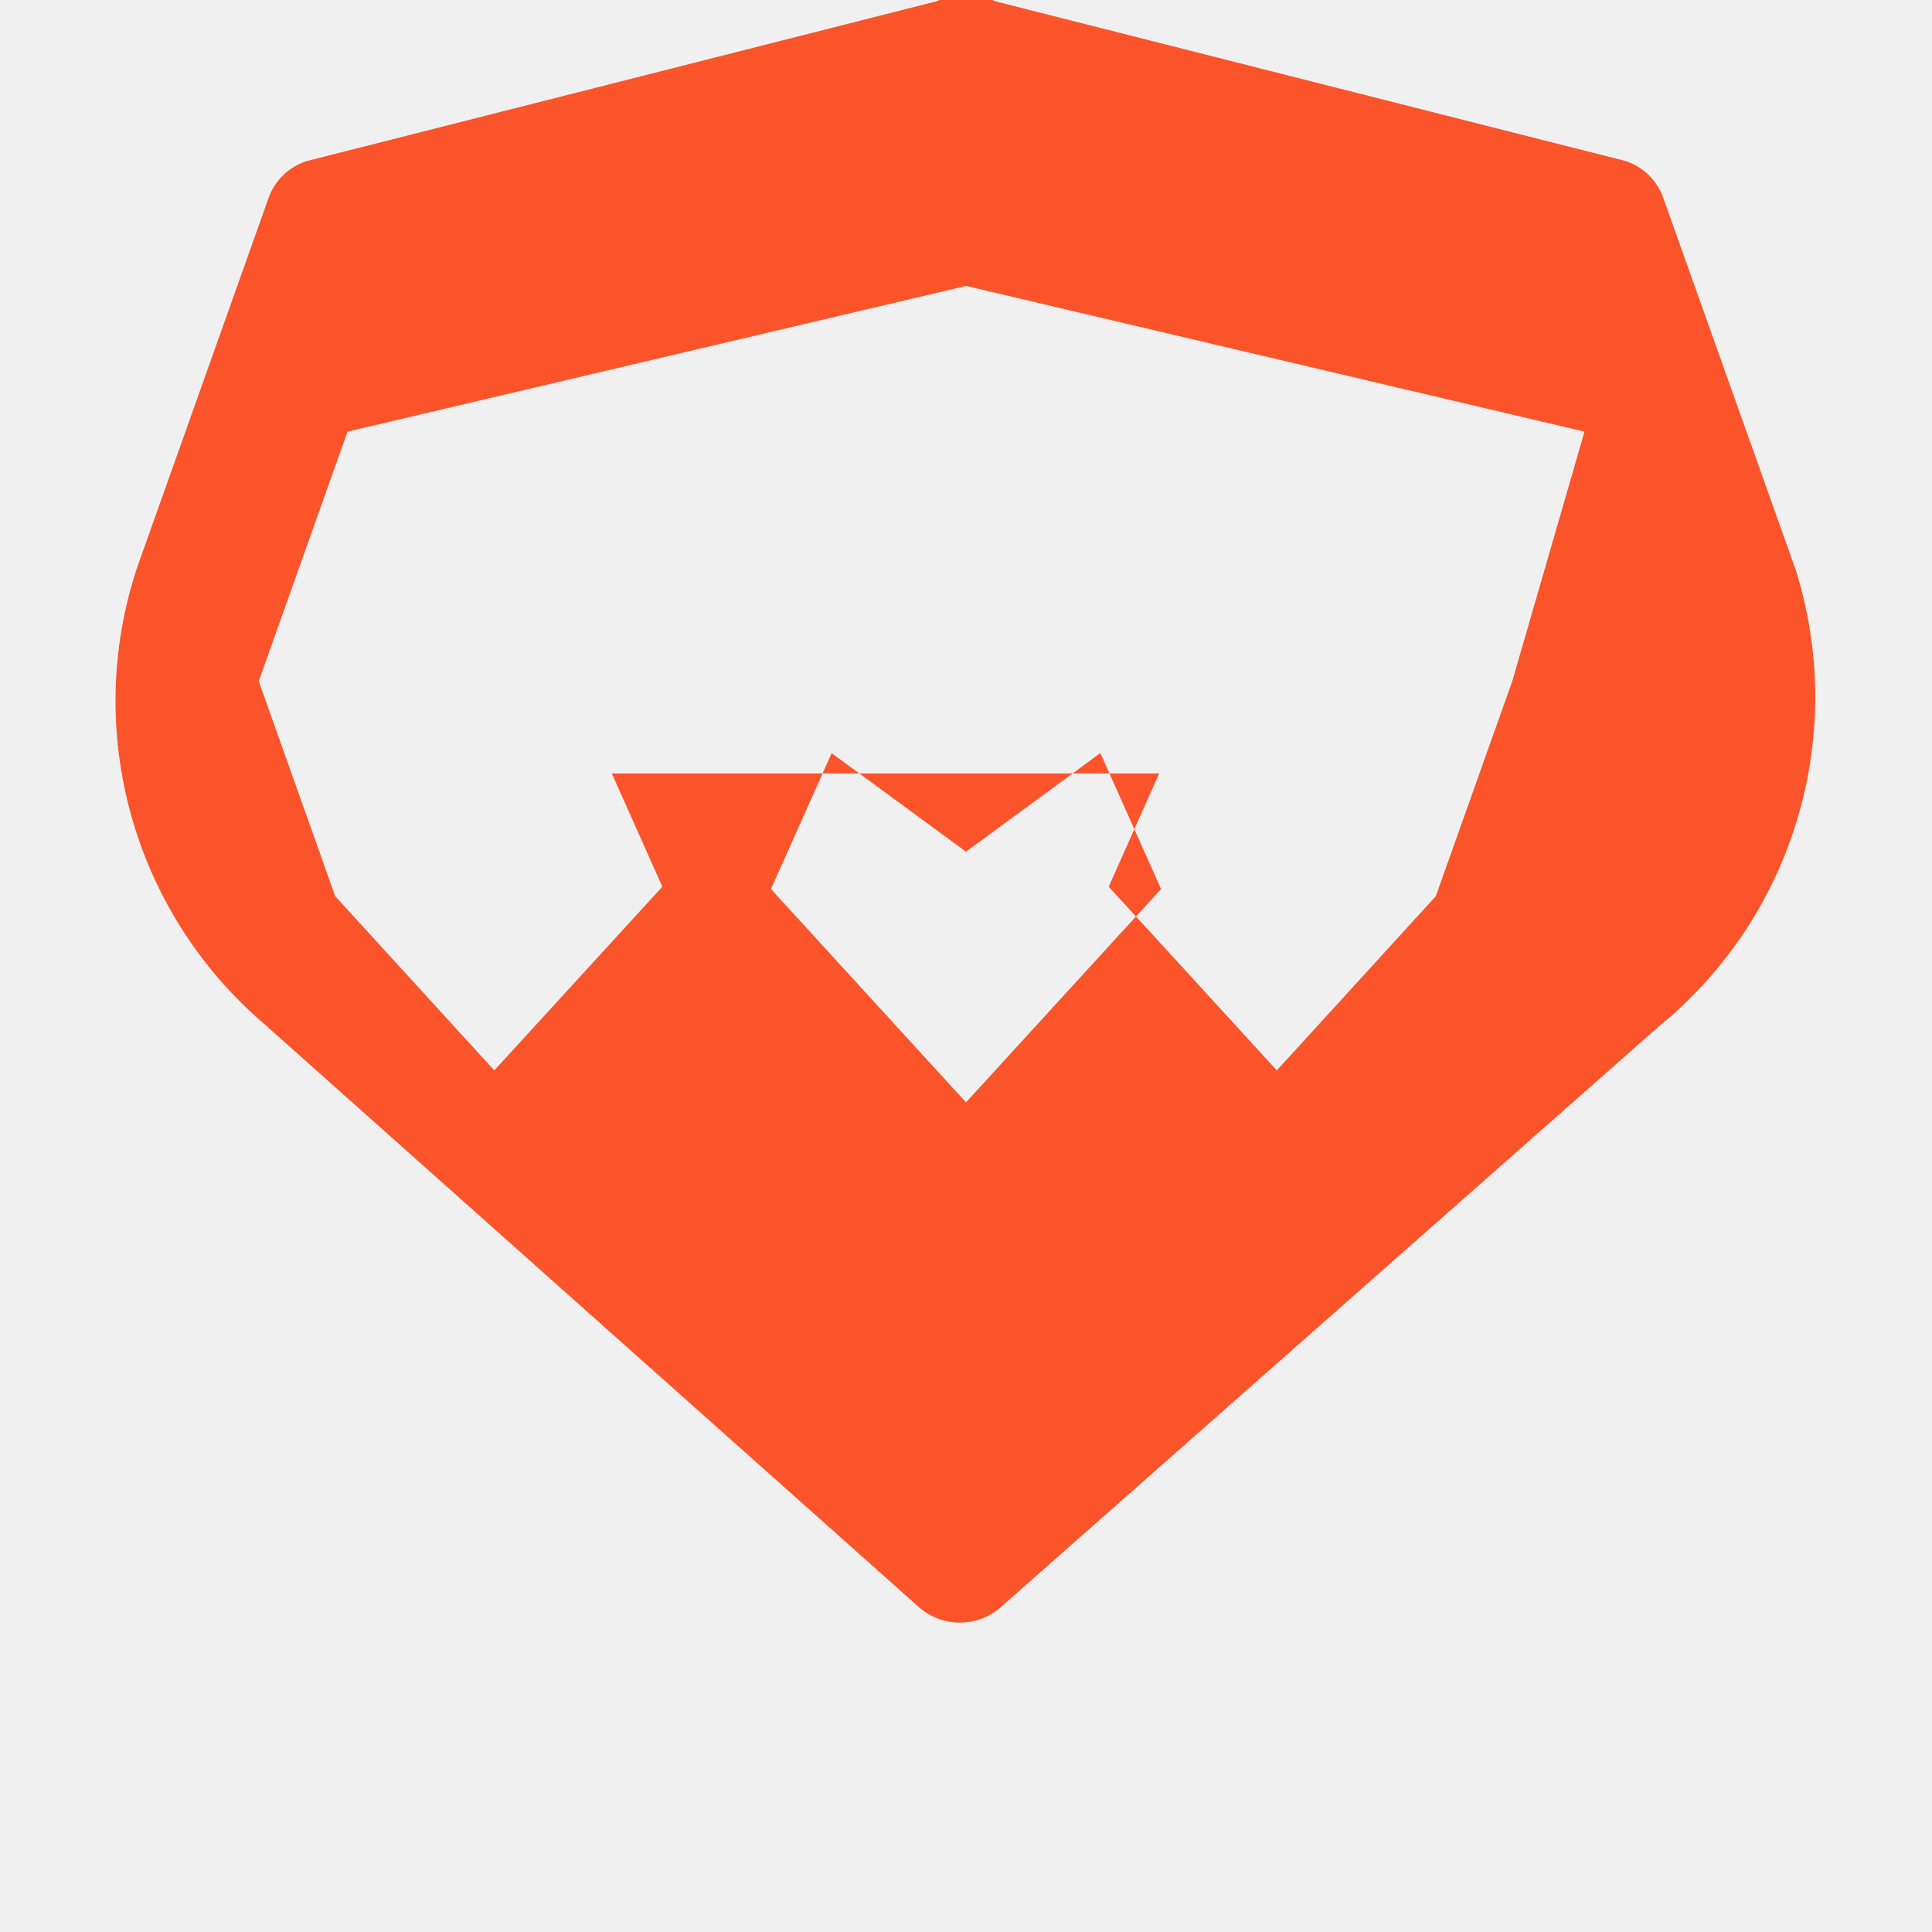
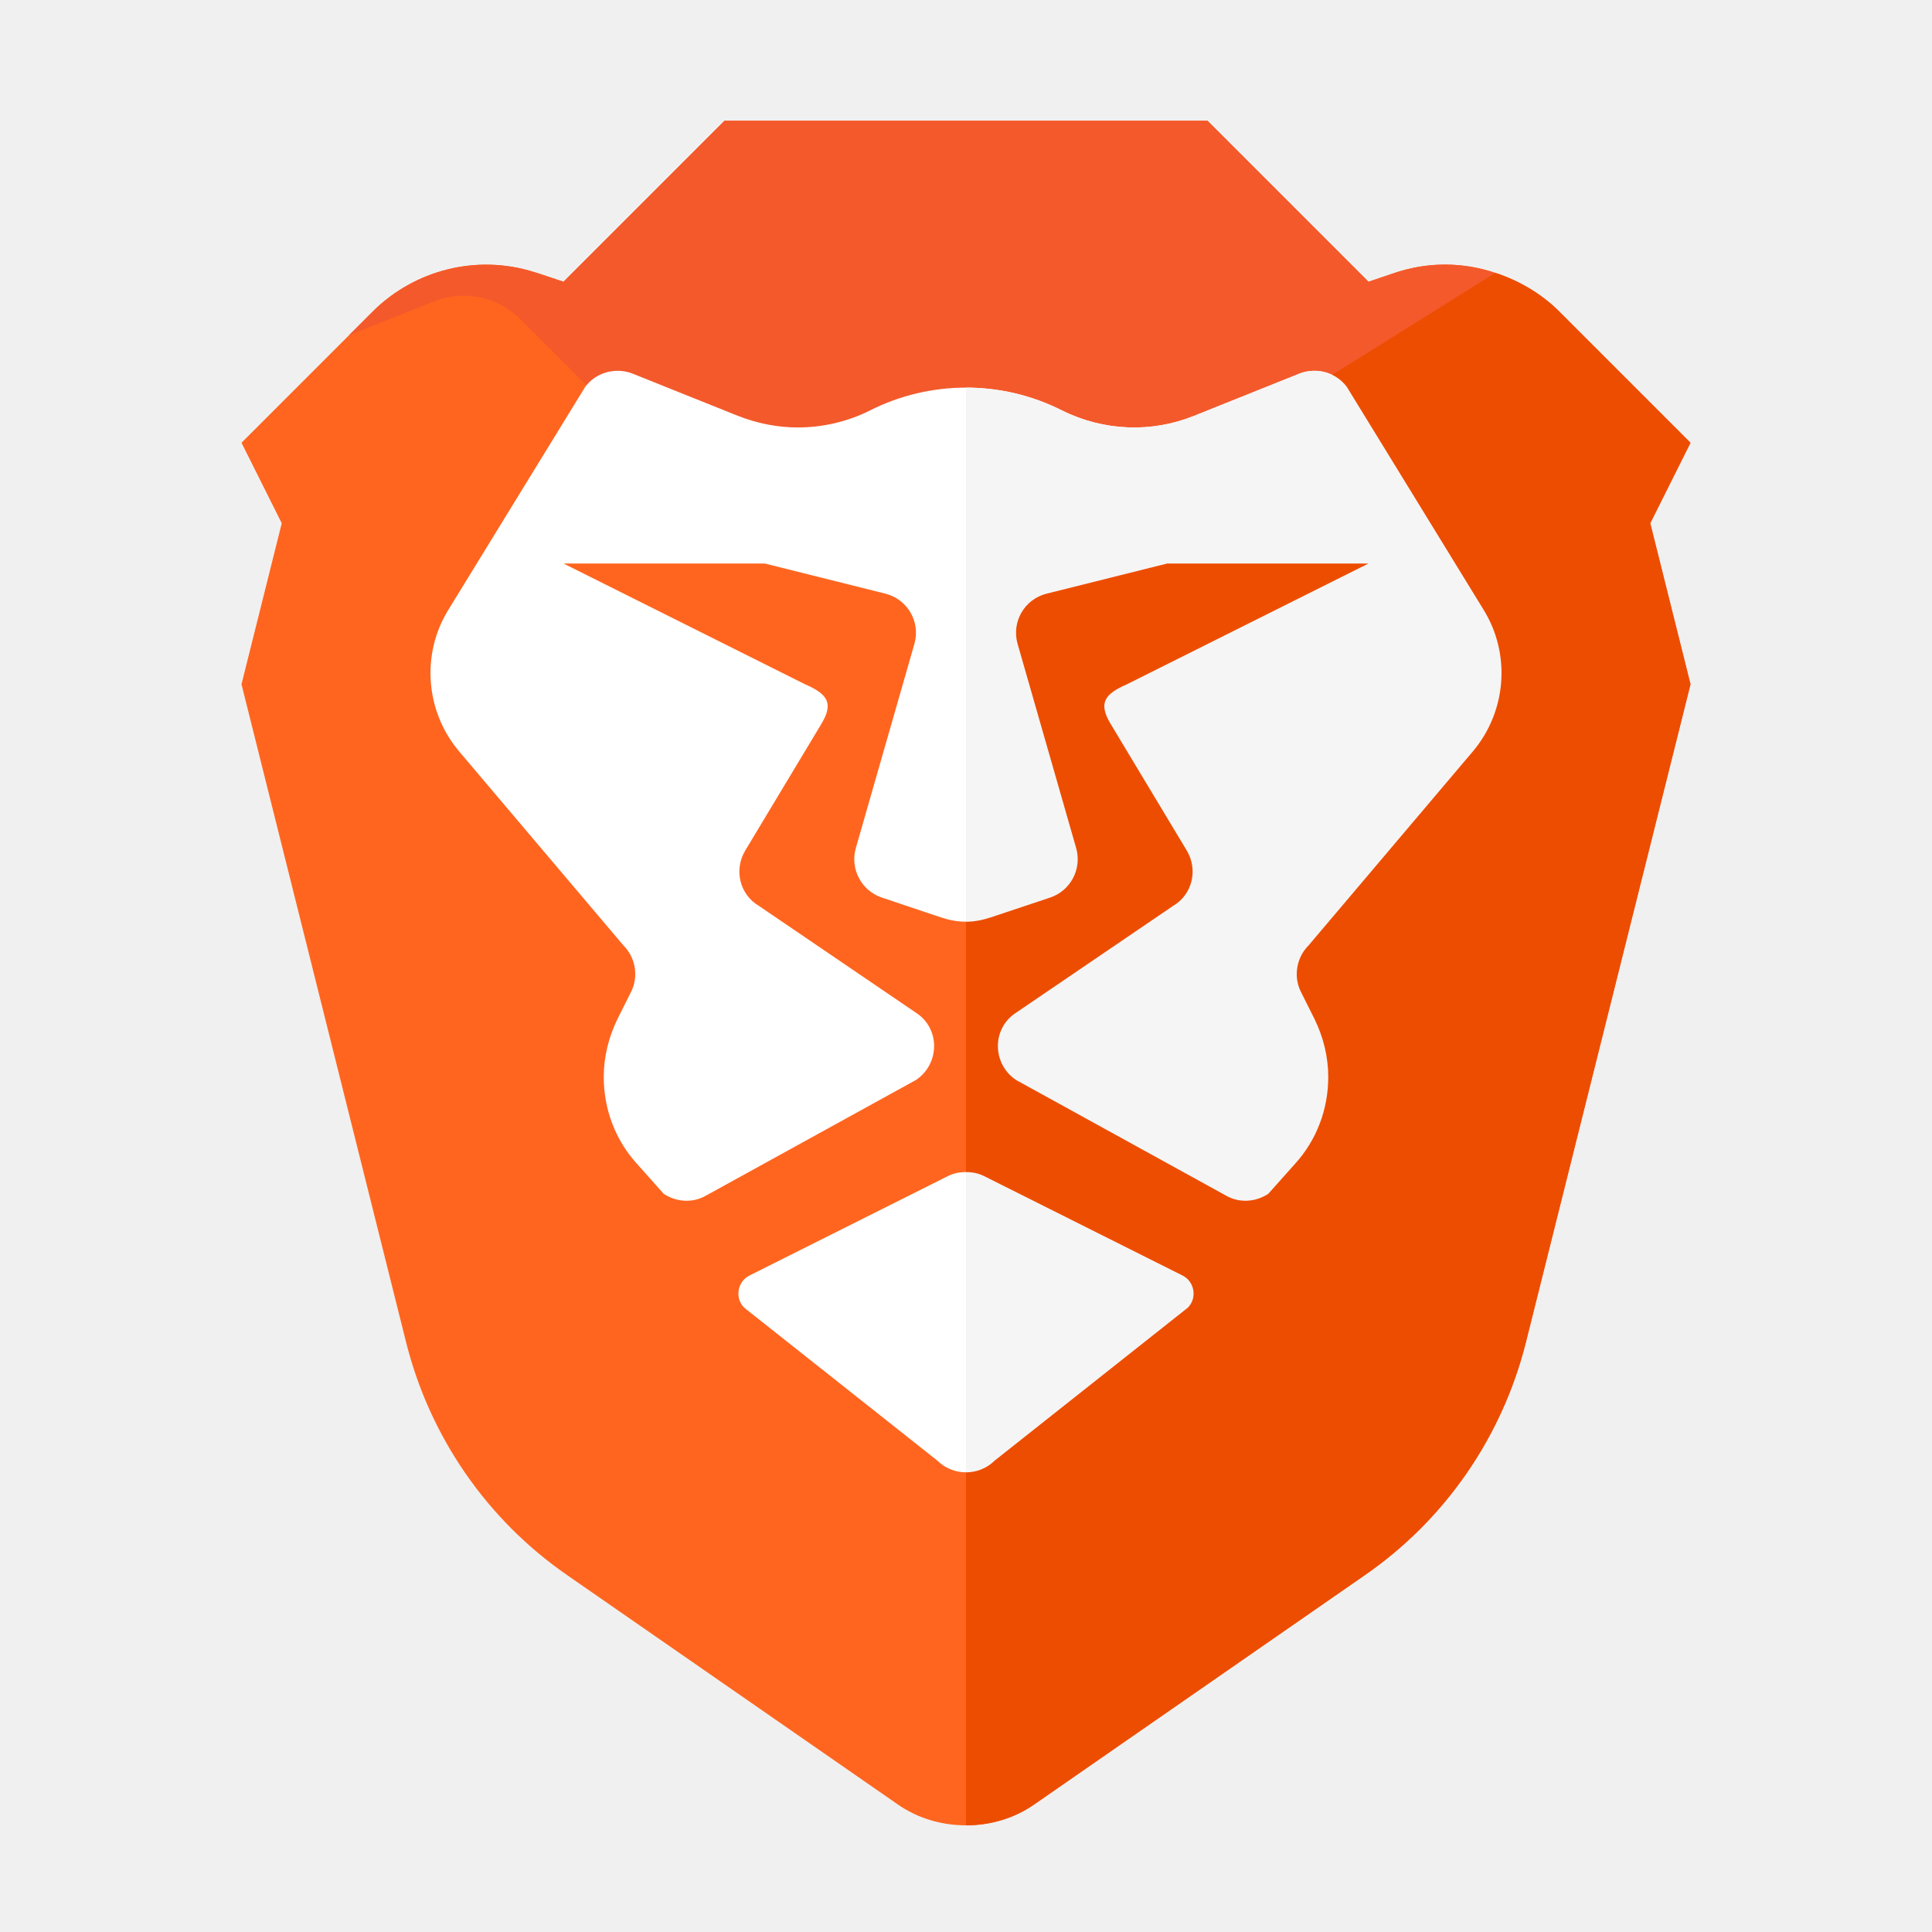
- <svg xmlns="http://www.w3.org/2000/svg" viewBox="0 0 24 24" width="24" height="24">
-   <path fill="#FB542B" d="M22.3 7.059l-1.638-4.6a.74.74 0 0 0-.473-.46L12.36.015a.794.794 0 0 0-.722 0L3.81 2.001a.74.74 0 0 0-.474.459L1.7 7.059a5.278 5.278 0 0 0 1.573 5.653l8.137 7.248a.768.768 0 0 0 1.027 0l8.17-7.21a5.279 5.279 0 0 0 1.694-5.691zM12 13.694l-2.423-2.65.754-1.688L12 10.58l1.669-1.225.754 1.689zm6.786-5.232l-.95 2.671-1.975 2.164-2.088-2.282.626-1.407H7.6l.628 1.407-2.088 2.282-1.976-2.164-.95-2.671 1.103-3.1 7.684-1.81 7.682 1.81z" />
+ <svg xmlns="http://www.w3.org/2000/svg" viewBox="0 0 48 48" width="96px" height="96px">
+   <path fill="#ff651f" d="M41,13l1,4l-4.09,16.35c-0.59,2.35-2.01,4.41-4.01,5.79l-8.19,5.68c-0.51,0.36-1.11,0.53-1.71,0.53 c-0.6,0-1.2-0.17-1.71-0.53l-8.19-5.68c-2-1.38-3.42-3.44-4.01-5.79L6,17l1-4l-1-2l3.25-3.25c1.05-1.05,2.6-1.44,4.02-0.99 c0.04,0.01,0.07,0.02,0.1,0.03L14,7l4-4h12l4,4l0.65-0.22c0.83-0.28,1.7-0.27,2.5,0c0.58,0.19,1.13,0.51,1.58,0.95 c0.01,0.01,0.01,0.01,0.02,0.02L42,11L41,13z" />
+   <path fill="#f4592b" d="M38.73,7.73L33,11l-9,2l-9-3l-2.07-2.07c-0.56-0.56-1.41-0.74-2.15-0.44L8.67,8.33l0.58-0.58 c1.05-1.05,2.6-1.44,4.02-0.99c0.04,0.01,0.07,0.02,0.1,0.03L14,7l4-4h12l4,4l0.65-0.22c0.83-0.28,1.7-0.27,2.5,0 C37.73,6.97,38.28,7.29,38.73,7.73z" />
+   <path fill="#fff" d="M32.51,23.49c-0.3,0.3-0.38,0.77-0.19,1.15l0.34,0.68c0.22,0.45,0.34,0.94,0.34,1.44 c0,0.8-0.29,1.57-0.83,2.16l-0.66,0.74c-0.32,0.21-0.72,0.23-1.04,0.05l-5.23-2.88c-0.59-0.4-0.6-1.27-0.01-1.66l3.91-2.66 c0.48-0.28,0.63-0.89,0.35-1.37l-1.9-3.16C27.28,17.46,27.45,17.24,28,17l6-3h-5l-3,0.75c-0.55,0.14-0.87,0.7-0.72,1.24l1.46,5.09 c0.14,0.51-0.14,1.05-0.65,1.22l-1.47,0.49c-0.21,0.07-0.41,0.11-0.62,0.11c-0.21,0-0.42-0.04-0.63-0.11l-1.46-0.49 c-0.51-0.17-0.79-0.71-0.65-1.22l1.46-5.09c0.15-0.54-0.17-1.1-0.72-1.24L19,14h-5l6,3c0.55,0.24,0.72,0.46,0.41,0.98l-1.9,3.16 c-0.28,0.48-0.13,1.09,0.35,1.37l3.91,2.66c0.59,0.39,0.58,1.26-0.01,1.66l-5.23,2.88c-0.32,0.18-0.72,0.16-1.04-0.05l-0.66-0.74 C15.29,28.33,15,27.56,15,26.76c0-0.5,0.12-0.99,0.34-1.44l0.34-0.68c0.19-0.38,0.11-0.85-0.19-1.15l-4.09-4.83 c-0.83-0.99-0.94-2.41-0.26-3.51l3.4-5.54c0.27-0.36,0.75-0.49,1.17-0.33l2.62,1.05c0.48,0.19,0.99,0.29,1.49,0.29 c0.61,0,1.23-0.14,1.79-0.42c0.75-0.38,1.57-0.57,2.39-0.57s1.64,0.19,2.39,0.57c1.03,0.51,2.22,0.56,3.28,0.13l2.62-1.05 c0.42-0.16,0.9-0.03,1.17,0.33l3.4,5.54c0.68,1.1,0.57,2.52-0.26,3.51L32.51,23.49z" />
+   <path fill="#fff" d="M29.51,32.49l-4.8,3.8c-0.19,0.19-0.45,0.29-0.71,0.29s-0.52-0.1-0.71-0.29l-4.8-3.8 c-0.24-0.24-0.17-0.65,0.13-0.8l4.93-2.47c0.14-0.07,0.29-0.1,0.45-0.1s0.31,0.03,0.45,0.1l4.93,2.47 C29.68,31.84,29.75,32.25,29.51,32.49z" />
+   <path fill="#ed4d01" d="M41,13l1,4l-4.09,16.35c-0.59,2.35-2.01,4.41-4.01,5.79l-8.19,5.68c-0.51,0.36-1.11,0.53-1.71,0.53 V10.36L25,12h7v-2l5.15-3.22c0.59,0.19,1.15,0.52,1.6,0.97L42,11L41,13z" />
+   <path fill="#f5f5f5" d="M32.51,23.49c-0.3,0.3-0.38,0.77-0.19,1.15l0.34,0.68c0.22,0.45,0.34,0.94,0.34,1.44 c0,0.8-0.29,1.57-0.83,2.16l-0.66,0.74c-0.32,0.21-0.72,0.23-1.04,0.05l-5.23-2.88c-0.59-0.4-0.6-1.27-0.01-1.66l3.91-2.66 c0.48-0.28,0.63-0.89,0.35-1.37l-1.9-3.16C27.28,17.46,27.45,17.24,28,17l6-3h-5l-3,0.75c-0.55,0.14-0.87,0.7-0.72,1.24l1.46,5.09 c0.14,0.51-0.14,1.05-0.65,1.22l-1.47,0.49c-0.21,0.07-0.41,0.11-0.62,0.11V9.63c0.82,0,1.64,0.19,2.39,0.57 c1.03,0.51,2.22,0.56,3.28,0.13l2.62-1.05c0.42-0.16,0.9-0.03,1.17,0.33l3.4,5.54c0.68,1.1,0.57,2.52-0.26,3.51L32.51,23.49z" />
+   <path fill="#f5f5f5" d="M29.51,32.49l-4.8,3.8c-0.19,0.19-0.45,0.29-0.71,0.29v-7.46c0.16,0,0.31,0.03,0.45,0.1l4.93,2.47 C29.68,31.84,29.75,32.25,29.51,32.49z" />
</svg>
